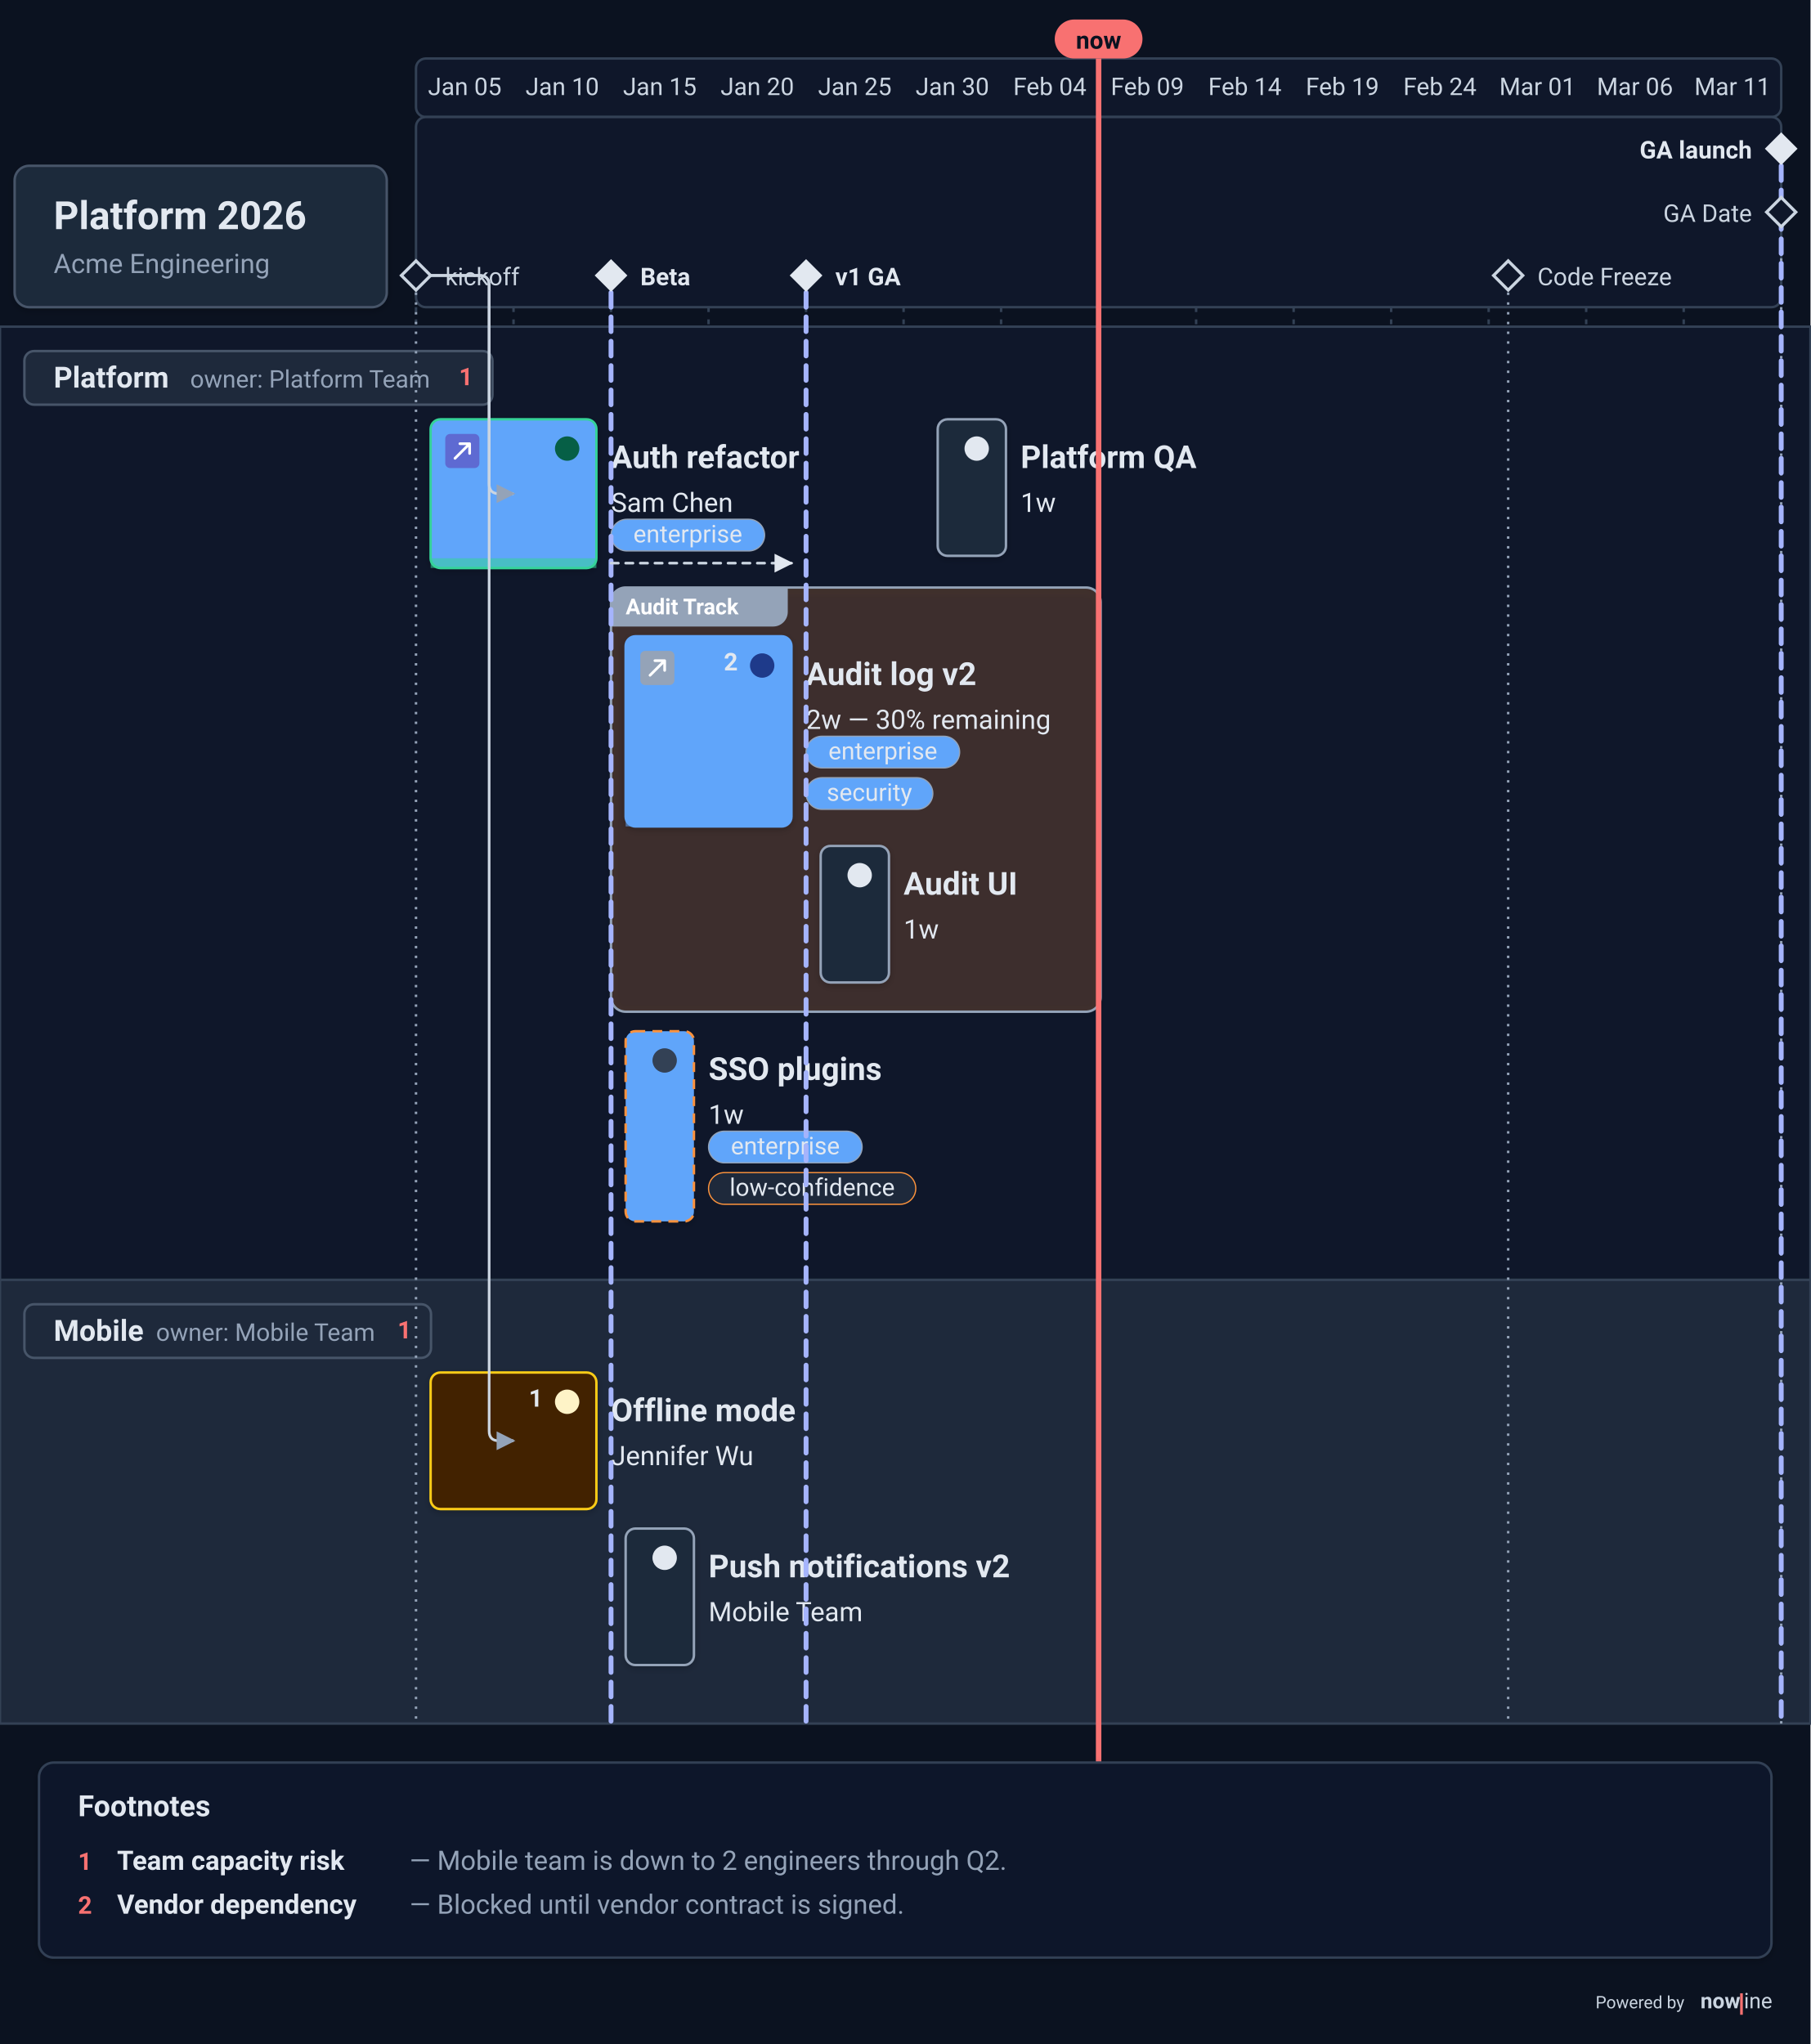
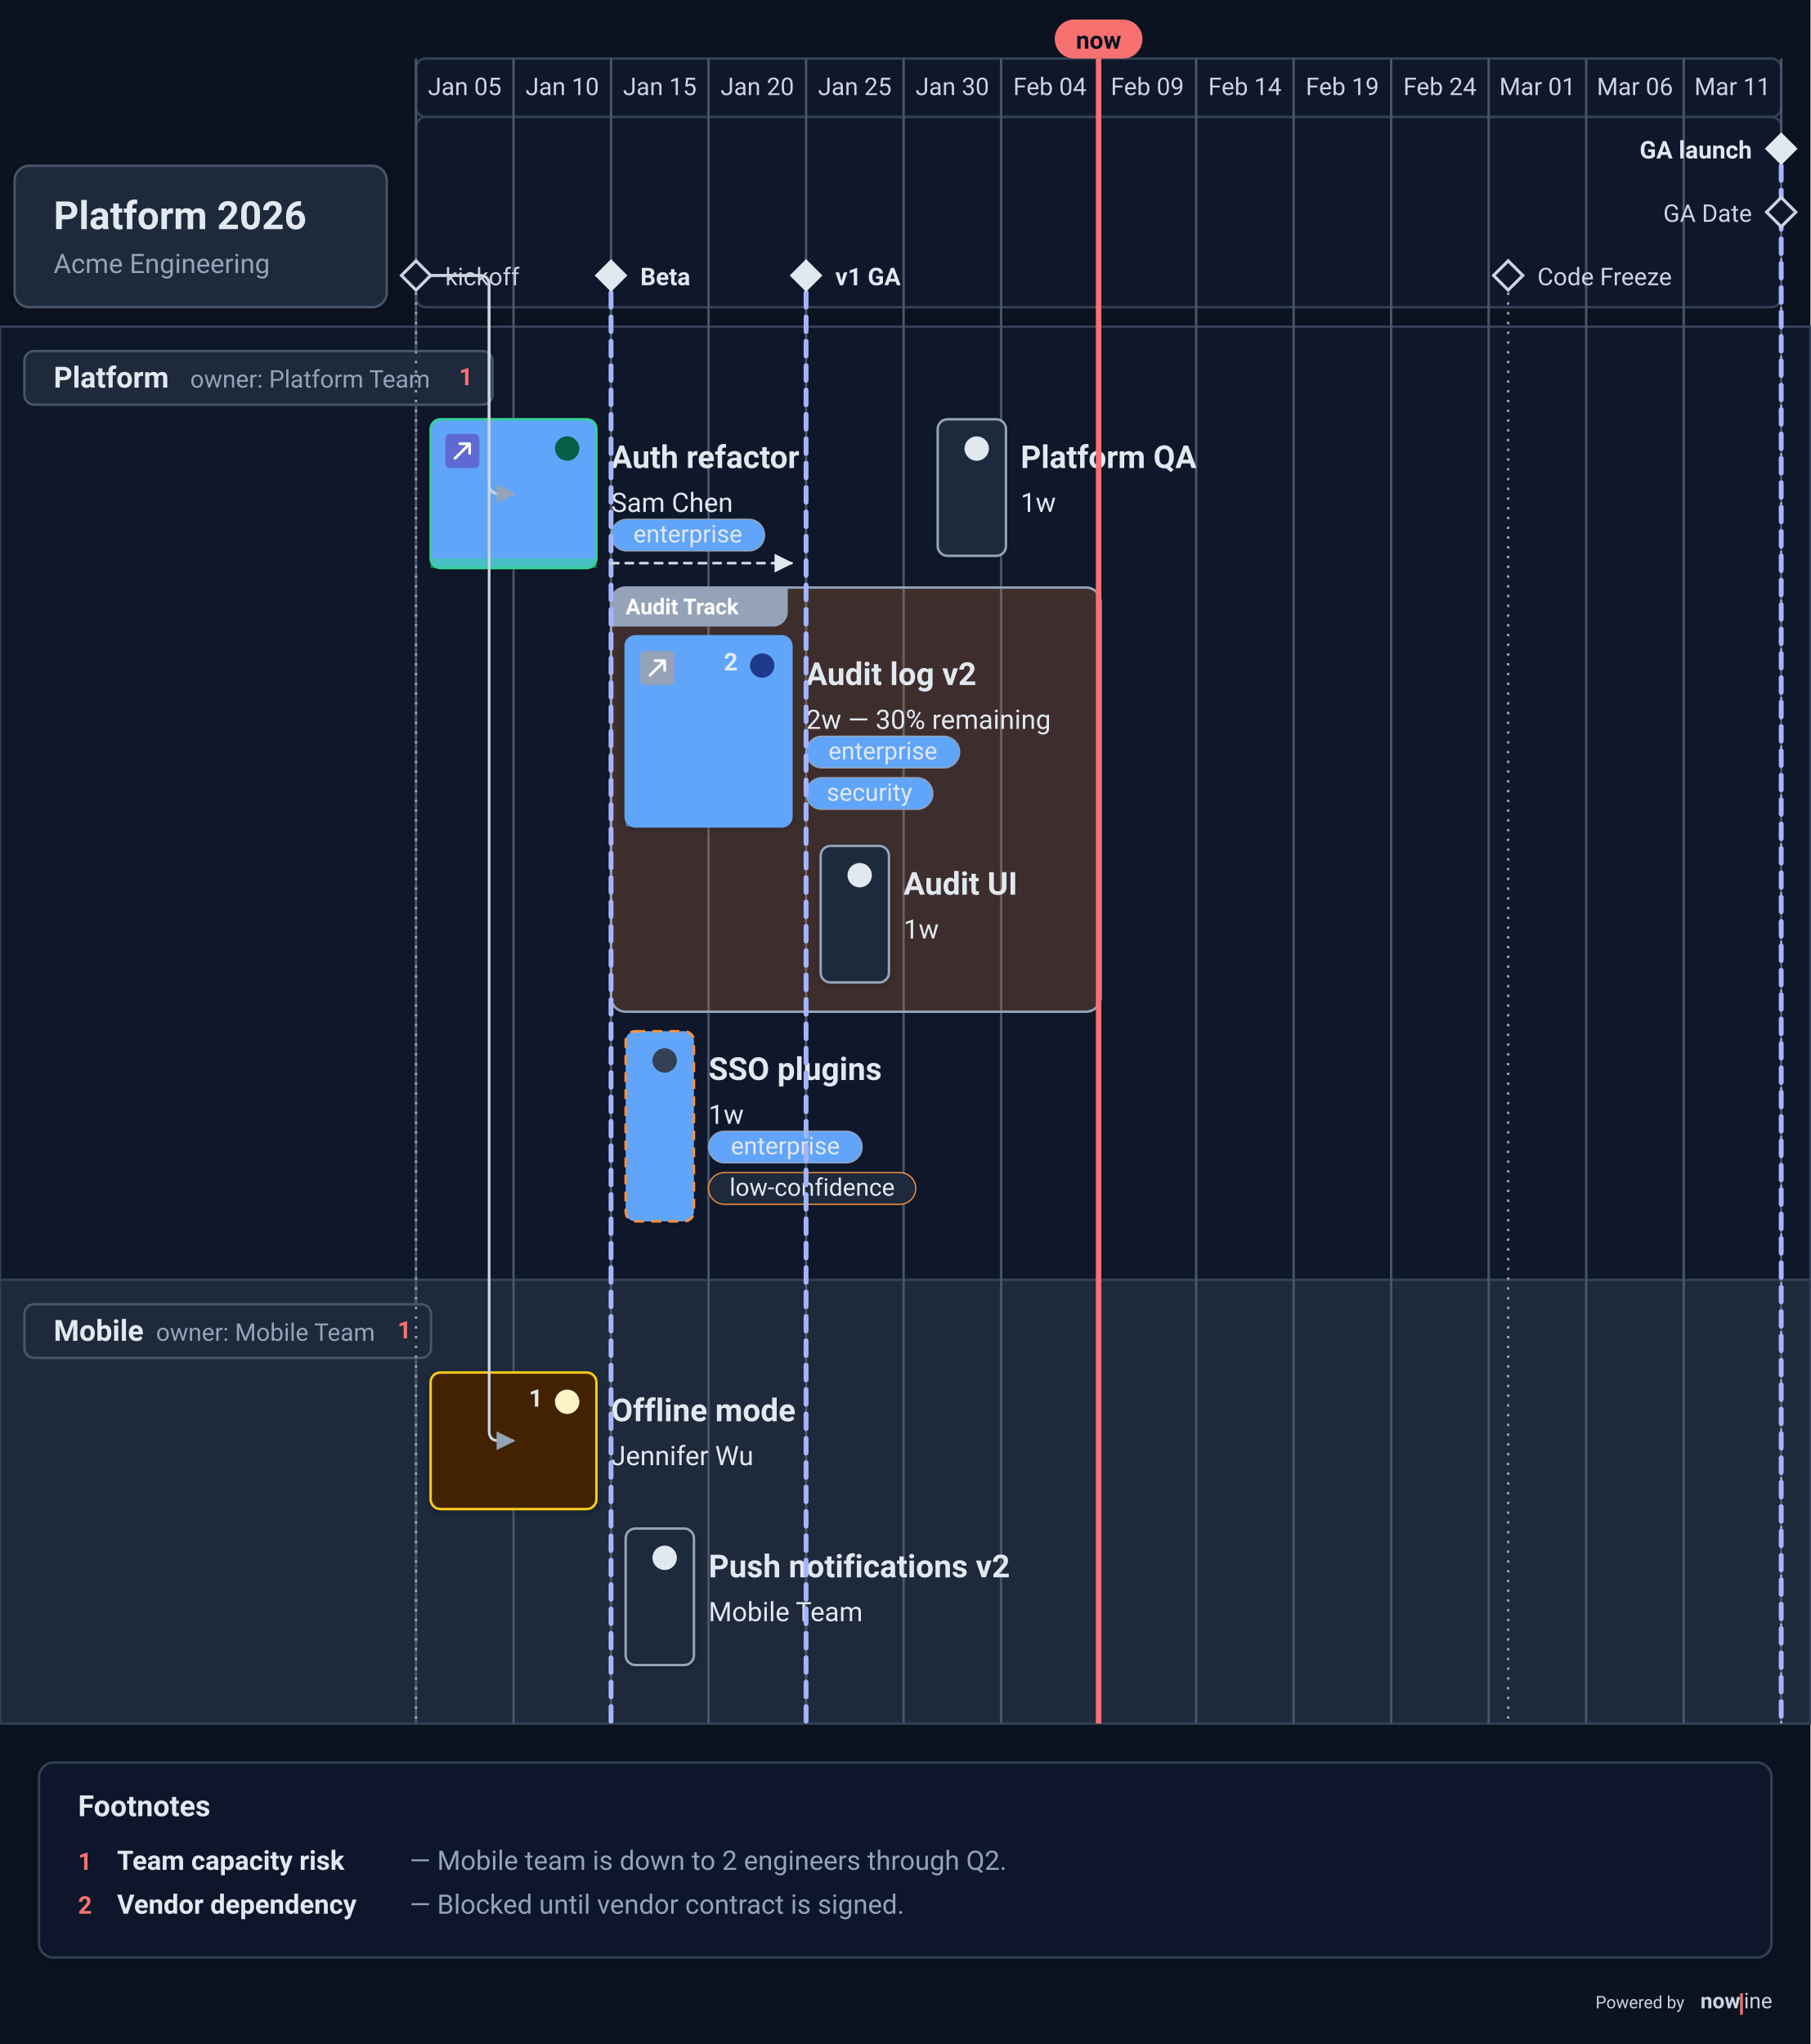
<svg xmlns="http://www.w3.org/2000/svg" data-generator="nowline" data-theme="dark" height="838.44" viewBox="0 0 742.64 838.44" width="742.64">
  <defs>
    <filter height="200%" id="nl-0-root-shadow-subtle" width="200%" x="-50%" y="-50%">
      <feGaussianBlur in="SourceAlpha" stdDeviation="1.5" />
      <feOffset dx="0" dy="1" result="offsetblur" />
      <feComponentTransfer>
        <feFuncA type="linear" slope="0.2" />
      </feComponentTransfer>
      <feMerge>
        <feMergeNode />
        <feMergeNode in="SourceGraphic" />
      </feMerge>
    </filter>
    <filter height="200%" id="nl-0-root-shadow-fuzzy" width="200%" x="-50%" y="-50%">
      <feGaussianBlur in="SourceAlpha" stdDeviation="5" />
      <feOffset dx="0" dy="3" result="offsetblur" />
      <feComponentTransfer>
        <feFuncA type="linear" slope="0.3" />
      </feComponentTransfer>
      <feMerge>
        <feMergeNode />
        <feMergeNode in="SourceGraphic" />
      </feMerge>
    </filter>
    <filter height="200%" id="nl-0-root-shadow-hard" width="200%" x="-50%" y="-50%">
      <feGaussianBlur in="SourceAlpha" stdDeviation="0" />
      <feOffset dx="2" dy="2" result="offsetblur" />
      <feComponentTransfer>
        <feFuncA type="linear" slope="0.45" />
      </feComponentTransfer>
      <feMerge>
        <feMergeNode />
        <feMergeNode in="SourceGraphic" />
      </feMerge>
    </filter>
    <marker id="nl-arrow" viewBox="0 0 10 10" refX="9" refY="5" markerWidth="7" markerHeight="7" orient="auto">
      <path d="M 0 0 L 10 5 L 0 10 z" fill="#94a3b8" />
    </marker>
    <marker id="nl-arrow-light" viewBox="0 0 10 10" refX="9" refY="5" markerWidth="7" markerHeight="7" orient="auto">
      <path d="M 0 0 L 10 5 L 0 10 z" fill="#64748b" />
    </marker>
    <marker id="nl-arrow-dark" viewBox="0 0 10 10" refX="9" refY="5" markerWidth="7" markerHeight="7" orient="auto">
      <path d="M 0 0 L 10 5 L 0 10 z" fill="#e2e8f0" />
    </marker>
  </defs>
  <rect fill="#0b1220" height="838.44" width="742.64" x="0" y="0" />
  <g data-layer="timeline">
    <rect fill="#0f172a" height="24" rx="4" ry="4" stroke="#334155" stroke-width="1" width="560" x="170.64" y="24" />
    <rect fill="#0f172a" height="78" rx="4" ry="4" stroke="#334155" stroke-width="1" width="560" x="170.64" y="48" />
    <text fill="#cbd5e1" font-family="system-ui, -apple-system, &quot;Segoe UI&quot;, Roboto, sans-serif" font-size="10" text-anchor="middle" x="190.64" y="39">Jan 05</text>
-     <line stroke="#334155" stroke-dasharray="2 3" stroke-width="1" x1="170.64" x2="170.64" y1="126" y2="707" />
    <text fill="#cbd5e1" font-family="system-ui, -apple-system, &quot;Segoe UI&quot;, Roboto, sans-serif" font-size="10" text-anchor="middle" x="230.64" y="39">Jan 10</text>
-     <line stroke="#334155" stroke-dasharray="2 3" stroke-width="1" x1="210.64" x2="210.64" y1="126" y2="707" />
    <text fill="#cbd5e1" font-family="system-ui, -apple-system, &quot;Segoe UI&quot;, Roboto, sans-serif" font-size="10" text-anchor="middle" x="270.64" y="39">Jan 15</text>
-     <line stroke="#334155" stroke-dasharray="2 3" stroke-width="1" x1="250.64" x2="250.64" y1="126" y2="707" />
    <text fill="#cbd5e1" font-family="system-ui, -apple-system, &quot;Segoe UI&quot;, Roboto, sans-serif" font-size="10" text-anchor="middle" x="310.64" y="39">Jan 20</text>
-     <line stroke="#334155" stroke-dasharray="2 3" stroke-width="1" x1="290.64" x2="290.64" y1="126" y2="707" />
    <text fill="#cbd5e1" font-family="system-ui, -apple-system, &quot;Segoe UI&quot;, Roboto, sans-serif" font-size="10" text-anchor="middle" x="350.64" y="39">Jan 25</text>
-     <line stroke="#334155" stroke-dasharray="2 3" stroke-width="1" x1="330.64" x2="330.64" y1="126" y2="707" />
    <text fill="#cbd5e1" font-family="system-ui, -apple-system, &quot;Segoe UI&quot;, Roboto, sans-serif" font-size="10" text-anchor="middle" x="390.64" y="39">Jan 30</text>
-     <line stroke="#334155" stroke-dasharray="2 3" stroke-width="1" x1="370.64" x2="370.64" y1="126" y2="707" />
    <text fill="#cbd5e1" font-family="system-ui, -apple-system, &quot;Segoe UI&quot;, Roboto, sans-serif" font-size="10" text-anchor="middle" x="430.64" y="39">Feb 04</text>
-     <line stroke="#334155" stroke-dasharray="2 3" stroke-width="1" x1="410.64" x2="410.64" y1="126" y2="707" />
    <text fill="#cbd5e1" font-family="system-ui, -apple-system, &quot;Segoe UI&quot;, Roboto, sans-serif" font-size="10" text-anchor="middle" x="470.64" y="39">Feb 09</text>
-     <line stroke="#334155" stroke-dasharray="2 3" stroke-width="1" x1="450.64" x2="450.64" y1="126" y2="707" />
    <text fill="#cbd5e1" font-family="system-ui, -apple-system, &quot;Segoe UI&quot;, Roboto, sans-serif" font-size="10" text-anchor="middle" x="510.64" y="39">Feb 14</text>
-     <line stroke="#334155" stroke-dasharray="2 3" stroke-width="1" x1="490.64" x2="490.64" y1="126" y2="707" />
    <text fill="#cbd5e1" font-family="system-ui, -apple-system, &quot;Segoe UI&quot;, Roboto, sans-serif" font-size="10" text-anchor="middle" x="550.64" y="39">Feb 19</text>
-     <line stroke="#334155" stroke-dasharray="2 3" stroke-width="1" x1="530.64" x2="530.64" y1="126" y2="707" />
    <text fill="#cbd5e1" font-family="system-ui, -apple-system, &quot;Segoe UI&quot;, Roboto, sans-serif" font-size="10" text-anchor="middle" x="590.64" y="39">Feb 24</text>
-     <line stroke="#334155" stroke-dasharray="2 3" stroke-width="1" x1="570.64" x2="570.64" y1="126" y2="707" />
    <text fill="#cbd5e1" font-family="system-ui, -apple-system, &quot;Segoe UI&quot;, Roboto, sans-serif" font-size="10" text-anchor="middle" x="630.64" y="39">Mar 01</text>
-     <line stroke="#334155" stroke-dasharray="2 3" stroke-width="1" x1="610.64" x2="610.64" y1="126" y2="707" />
    <text fill="#cbd5e1" font-family="system-ui, -apple-system, &quot;Segoe UI&quot;, Roboto, sans-serif" font-size="10" text-anchor="middle" x="670.64" y="39">Mar 06</text>
-     <line stroke="#334155" stroke-dasharray="2 3" stroke-width="1" x1="650.64" x2="650.64" y1="126" y2="707" />
    <text fill="#cbd5e1" font-family="system-ui, -apple-system, &quot;Segoe UI&quot;, Roboto, sans-serif" font-size="10" text-anchor="middle" x="710.64" y="39">Mar 11</text>
-     <line stroke="#334155" stroke-dasharray="2 3" stroke-width="1" x1="690.64" x2="690.64" y1="126" y2="707" />
-     <line stroke="#334155" stroke-dasharray="2 3" stroke-width="1" x1="730.64" x2="730.64" y1="126" y2="707" />
+   </g>
+   <g data-id="platform" data-layer="swimlane-bg">
+     <rect fill="#0f172a" height="391" stroke="#334155" stroke-width="1" width="742.64" x="0" y="134" />
+   </g>
+   <g data-id="mobile" data-layer="swimlane-bg">
+     <rect fill="#1e293b" height="182" stroke="#334155" stroke-width="1" width="742.64" x="0" y="525" />
+   </g>
+   <g data-layer="grid">
+     <line stroke="#475569" stroke-width="1" x1="170.64" x2="170.64" y1="24" y2="707" />
+     <line stroke="#475569" stroke-width="1" x1="210.64" x2="210.64" y1="24" y2="707" />
+     <line stroke="#475569" stroke-width="1" x1="250.64" x2="250.64" y1="24" y2="707" />
+     <line stroke="#475569" stroke-width="1" x1="290.64" x2="290.64" y1="24" y2="707" />
+     <line stroke="#475569" stroke-width="1" x1="330.64" x2="330.64" y1="24" y2="707" />
+     <line stroke="#475569" stroke-width="1" x1="370.64" x2="370.64" y1="24" y2="707" />
+     <line stroke="#475569" stroke-width="1" x1="410.64" x2="410.64" y1="24" y2="707" />
+     <line stroke="#475569" stroke-width="1" x1="450.64" x2="450.64" y1="24" y2="707" />
+     <line stroke="#475569" stroke-width="1" x1="490.64" x2="490.64" y1="24" y2="707" />
+     <line stroke="#475569" stroke-width="1" x1="530.64" x2="530.64" y1="24" y2="707" />
+     <line stroke="#475569" stroke-width="1" x1="570.64" x2="570.64" y1="24" y2="707" />
+     <line stroke="#475569" stroke-width="1" x1="610.64" x2="610.64" y1="24" y2="707" />
+     <line stroke="#475569" stroke-width="1" x1="650.64" x2="650.64" y1="24" y2="707" />
+     <line stroke="#475569" stroke-width="1" x1="690.64" x2="690.64" y1="24" y2="707" />
+     <line stroke="#475569" stroke-width="1" x1="730.64" x2="730.64" y1="24" y2="707" />
  </g>
  <g data-id="platform" data-layer="swimlane">
-     <rect fill="#0f172a" height="391" stroke="#334155" stroke-width="1" width="742.64" x="0" y="134" />
    <rect fill="#1e293b" height="22" rx="4" ry="4" stroke="#475569" stroke-width="1" width="192" x="10" y="144" />
    <text fill="#e2e8f0" font-family="system-ui, -apple-system, &quot;Segoe UI&quot;, Roboto, sans-serif" font-size="12" font-weight="600" x="22" y="159">Platform</text>
    <text fill="#94a3b8" font-family="system-ui, -apple-system, &quot;Segoe UI&quot;, Roboto, sans-serif" font-size="10" x="78" y="159">owner: Platform Team</text>
    <text fill="#f87171" font-family="system-ui, -apple-system, &quot;Segoe UI&quot;, Roboto, sans-serif" font-size="10" font-weight="700" text-anchor="end" x="194" y="158">1</text>
    <g data-id="auth-refactor" data-layer="item">
      <rect fill="#60a5fa" filter="url(#nl-0-root-shadow-subtle)" height="61" rx="4" ry="4" stroke="#34d399" stroke-width="1" width="68" x="176.64" y="172" />
      <rect fill="#34d399" height="4" opacity="0.55" width="68" x="176.64" y="229" />
      <circle cx="232.64" cy="184" fill="#065f46" r="5" />
      <text fill="#e2e8f0" font-family="system-ui, -apple-system, &quot;Segoe UI&quot;, Roboto, sans-serif" font-size="13" font-weight="600" x="250.64" y="192">Auth refactor</text>
      <text fill="#e2e8f0" font-family="system-ui, -apple-system, &quot;Segoe UI&quot;, Roboto, sans-serif" font-size="11" x="250.64" y="210">Sam Chen</text>
      <a href="https://linear.app/acme/issue/ENG-123" rel="noopener" target="_blank">
        <rect fill="#5e6ad2" height="14" rx="2" ry="2" width="14" x="182.64" y="178" />
        <path d="M186.64 188 L192.64 182 M188.64 182 H192.64 V186" fill="none" stroke="#ffffff" stroke-linecap="round" stroke-linejoin="round" stroke-width="1.1" />
      </a>
      <rect fill="#60a5fa" height="13" rx="6.5" ry="6.5" stroke="#94a3b8" stroke-width="0.5" width="63" x="250.64" y="213" />
      <text fill="#e2e8f0" font-family="system-ui, -apple-system, &quot;Segoe UI&quot;, Roboto, sans-serif" font-size="10" font-style="normal" font-weight="400" text-anchor="middle" x="282.14" y="222.5">enterprise</text>
    </g>
    <g data-layer="parallel">
      <g data-id="audit-track" data-layer="group">
        <rect fill="#fb923c" fill-opacity="0.18" filter="url(#nl-0-root-shadow-subtle)" height="174" rx="6" ry="6" stroke="#94a3b8" stroke-width="1" width="200.84" x="250.64" y="241" />
        <path d="M256.64 241H323.14V251A6 6 0 0 1 317.14 257H250.64V247A6 6 0 0 1 256.64 241Z" fill="#94a3b8" />
        <text fill="#ffffff" font-family="system-ui, -apple-system, &quot;Segoe UI&quot;, Roboto, sans-serif" font-size="9" font-weight="600" x="256.64" y="252">Audit Track</text>
        <g data-id="audit-log" data-layer="item">
          <rect fill="#60a5fa" filter="url(#nl-0-root-shadow-subtle)" height="78" rx="4" ry="4" stroke="#60a5fa" stroke-width="1" width="68" x="256.64" y="261" />
          <rect fill="#60a5fa" height="4" opacity="0.55" width="47.6" x="256.64" y="335" />
          <circle cx="312.64" cy="273" fill="#1e3a8a" r="5" />
          <text fill="#e2e8f0" font-family="system-ui, -apple-system, &quot;Segoe UI&quot;, Roboto, sans-serif" font-size="13" font-weight="600" x="330.64" y="281">Audit log v2</text>
          <text fill="#e2e8f0" font-family="system-ui, -apple-system, &quot;Segoe UI&quot;, Roboto, sans-serif" font-size="11" x="330.64" y="299">2w — 30% remaining</text>
          <text fill="#e2e8f0" font-family="system-ui, -apple-system, &quot;Segoe UI&quot;, Roboto, sans-serif" font-size="10" font-weight="700" text-anchor="end" x="302.64" y="275">2</text>
          <a href="https://wiki.acme.com/audit" rel="noopener" target="_blank">
            <rect fill="#94a3b8" height="14" rx="2" ry="2" width="14" x="262.64" y="267" />
            <path d="M266.64 277 L272.64 271 M268.64 271 H272.64 V275" fill="none" stroke="#ffffff" stroke-linecap="round" stroke-linejoin="round" stroke-width="1.1" />
          </a>
          <rect fill="#60a5fa" height="13" rx="6.5" ry="6.5" stroke="#94a3b8" stroke-width="0.5" width="63" x="330.64" y="302" />
          <text fill="#e2e8f0" font-family="system-ui, -apple-system, &quot;Segoe UI&quot;, Roboto, sans-serif" font-size="10" font-style="normal" font-weight="400" text-anchor="middle" x="362.14" y="311.5">enterprise</text>
          <rect fill="#60a5fa" height="13" rx="6.5" ry="6.5" stroke="#94a3b8" stroke-width="0.5" width="52" x="330.64" y="319" />
          <text fill="#e2e8f0" font-family="system-ui, -apple-system, &quot;Segoe UI&quot;, Roboto, sans-serif" font-size="10" font-style="normal" font-weight="400" text-anchor="middle" x="356.64" y="328.5">security</text>
        </g>
        <g data-id="audit-ui" data-layer="item">
          <rect fill="#1e293b" filter="url(#nl-0-root-shadow-subtle)" height="56" rx="4" ry="4" stroke="#94a3b8" stroke-width="1" width="28" x="336.64" y="347" />
          <circle cx="352.64" cy="359" fill="#e2e8f0" r="5" />
          <text fill="#e2e8f0" font-family="system-ui, -apple-system, &quot;Segoe UI&quot;, Roboto, sans-serif" font-size="13" font-weight="600" x="370.64" y="367">Audit UI</text>
          <text fill="#e2e8f0" font-family="system-ui, -apple-system, &quot;Segoe UI&quot;, Roboto, sans-serif" font-size="11" x="370.64" y="385">1w</text>
        </g>
      </g>
      <g data-id="sso" data-layer="item">
        <rect fill="#60a5fa" filter="url(#nl-0-root-shadow-subtle)" height="78" rx="4" ry="4" stroke="#fb923c" stroke-dasharray="4 3" stroke-width="1" width="28" x="256.64" y="423" />
        <circle cx="272.64" cy="435" fill="#334155" r="5" />
        <text fill="#e2e8f0" font-family="system-ui, -apple-system, &quot;Segoe UI&quot;, Roboto, sans-serif" font-size="13" font-weight="600" x="290.64" y="443">SSO plugins</text>
        <text fill="#e2e8f0" font-family="system-ui, -apple-system, &quot;Segoe UI&quot;, Roboto, sans-serif" font-size="11" x="290.64" y="461">1w</text>
        <rect fill="#60a5fa" height="13" rx="6.5" ry="6.5" stroke="#94a3b8" stroke-width="0.5" width="63" x="290.64" y="464" />
        <text fill="#e2e8f0" font-family="system-ui, -apple-system, &quot;Segoe UI&quot;, Roboto, sans-serif" font-size="10" font-style="normal" font-weight="400" text-anchor="middle" x="322.14" y="473.5">enterprise</text>
        <rect fill="#1e293b" height="13" rx="6.5" ry="6.5" stroke="#fb923c" stroke-width="0.5" width="85" x="290.64" y="481" />
        <text fill="#e2e8f0" font-family="system-ui, -apple-system, &quot;Segoe UI&quot;, Roboto, sans-serif" font-size="10" font-style="normal" font-weight="400" text-anchor="middle" x="333.14" y="490.5">low-confidence</text>
      </g>
    </g>
    <g data-id="platform-qa" data-layer="item">
      <rect fill="#1e293b" filter="url(#nl-0-root-shadow-subtle)" height="56" rx="4" ry="4" stroke="#94a3b8" stroke-width="1" width="28" x="384.64" y="172" />
      <circle cx="400.64" cy="184" fill="#e2e8f0" r="5" />
      <text fill="#e2e8f0" font-family="system-ui, -apple-system, &quot;Segoe UI&quot;, Roboto, sans-serif" font-size="13" font-weight="600" x="418.64" y="192">Platform QA</text>
      <text fill="#e2e8f0" font-family="system-ui, -apple-system, &quot;Segoe UI&quot;, Roboto, sans-serif" font-size="11" x="418.64" y="210">1w</text>
    </g>
  </g>
  <g data-id="mobile" data-layer="swimlane">
-     <rect fill="#1e293b" height="182" stroke="#334155" stroke-width="1" width="742.64" x="0" y="525" />
    <rect fill="#1e293b" height="22" rx="4" ry="4" stroke="#475569" stroke-width="1" width="166.8" x="10" y="535" />
    <text fill="#e2e8f0" font-family="system-ui, -apple-system, &quot;Segoe UI&quot;, Roboto, sans-serif" font-size="12" font-weight="600" x="22" y="550">Mobile</text>
    <text fill="#94a3b8" font-family="system-ui, -apple-system, &quot;Segoe UI&quot;, Roboto, sans-serif" font-size="10" x="64" y="550">owner: Mobile Team</text>
    <text fill="#f87171" font-family="system-ui, -apple-system, &quot;Segoe UI&quot;, Roboto, sans-serif" font-size="10" font-weight="700" text-anchor="end" x="168.8" y="549">1</text>
    <g data-id="offline" data-layer="item">
      <rect fill="#422006" filter="url(#nl-0-root-shadow-subtle)" height="56" rx="4" ry="4" stroke="#facc15" stroke-width="1" width="68" x="176.64" y="563" />
      <circle cx="232.64" cy="575" fill="#fef3c7" r="5" />
      <text fill="#e2e8f0" font-family="system-ui, -apple-system, &quot;Segoe UI&quot;, Roboto, sans-serif" font-size="13" font-weight="600" x="250.64" y="583">Offline mode</text>
      <text fill="#e2e8f0" font-family="system-ui, -apple-system, &quot;Segoe UI&quot;, Roboto, sans-serif" font-size="11" x="250.64" y="601">Jennifer Wu</text>
      <text fill="#e2e8f0" font-family="system-ui, -apple-system, &quot;Segoe UI&quot;, Roboto, sans-serif" font-size="10" font-weight="700" text-anchor="end" x="222.64" y="577">1</text>
    </g>
    <g data-id="push-v2" data-layer="item">
      <rect fill="#1e293b" filter="url(#nl-0-root-shadow-subtle)" height="56" rx="4" ry="4" stroke="#94a3b8" stroke-width="1" width="28" x="256.64" y="627" />
      <circle cx="272.64" cy="639" fill="#e2e8f0" r="5" />
      <text fill="#e2e8f0" font-family="system-ui, -apple-system, &quot;Segoe UI&quot;, Roboto, sans-serif" font-size="13" font-weight="600" x="290.64" y="647">Push notifications v2</text>
      <text fill="#e2e8f0" font-family="system-ui, -apple-system, &quot;Segoe UI&quot;, Roboto, sans-serif" font-size="11" x="290.64" y="665">Mobile Team</text>
    </g>
  </g>
  <path d="M170.64 113 L196.64 113 Q200.64 113 200.64 117 L200.64 198.5 Q200.64 202.5 204.64 202.5 L210.64 202.5" fill="none" marker-end="url(#nl-arrow)" stroke="#cbd5e1" stroke-linejoin="round" stroke-width="1.1" />
  <path d="M170.64 113 L196.64 113 Q200.64 113 200.64 117 L200.64 587 Q200.64 591 204.64 591 L210.64 591" fill="none" marker-end="url(#nl-arrow)" stroke="#cbd5e1" stroke-linejoin="round" stroke-width="1.1" />
  <line stroke="#94a3b8" stroke-dasharray="1 3" stroke-width="1" x1="170.64" x2="170.64" y1="120" y2="707" />
  <line stroke="#94a3b8" stroke-dasharray="1 3" stroke-width="1" x1="618.64" x2="618.64" y1="120" y2="707" />
  <line stroke="#94a3b8" stroke-dasharray="1 3" stroke-width="1" x1="730.64" x2="730.64" y1="94" y2="707" />
  <line stroke="#a5b4fc" stroke-dasharray="6 4" stroke-linecap="round" stroke-width="2" x1="250.64" x2="250.64" y1="120" y2="707" />
  <line stroke="#a5b4fc" stroke-dasharray="6 4" stroke-linecap="round" stroke-width="2" x1="330.64" x2="330.64" y1="120" y2="707" />
  <path d="M250.64 231 H324.64" fill="none" marker-end="url(#nl-arrow-dark)" stroke="#cbd5e1" stroke-dasharray="3 3" stroke-linecap="round" stroke-width="1.1" />
  <line stroke="#a5b4fc" stroke-dasharray="6 4" stroke-linecap="round" stroke-width="2" x1="730.64" x2="730.64" y1="68" y2="707" />
  <g data-id="kickoff" data-layer="anchor">
    <path d="M170.64 107 L176.64 113 L170.64 119 L164.64 113 Z" fill="#0f172a" stroke="#cbd5e1" stroke-width="1.25" />
    <text fill="#cbd5e1" font-family="system-ui, -apple-system, &quot;Segoe UI&quot;, Roboto, sans-serif" font-size="10" x="182.64" y="117">kickoff</text>
  </g>
  <g data-id="code-freeze" data-layer="anchor">
    <path d="M618.64 107 L624.64 113 L618.64 119 L612.64 113 Z" fill="#0f172a" stroke="#cbd5e1" stroke-width="1.25" />
    <text fill="#cbd5e1" font-family="system-ui, -apple-system, &quot;Segoe UI&quot;, Roboto, sans-serif" font-size="10" x="630.64" y="117">Code Freeze</text>
  </g>
  <g data-id="ga-date" data-layer="anchor">
    <path d="M730.64 81 L736.64 87 L730.64 93 L724.64 87 Z" fill="#0f172a" stroke="#cbd5e1" stroke-width="1.25" />
    <text fill="#cbd5e1" font-family="system-ui, -apple-system, &quot;Segoe UI&quot;, Roboto, sans-serif" font-size="10" text-anchor="end" x="718.64" y="91">GA Date</text>
  </g>
  <g data-id="beta" data-layer="milestone">
    <path d="M250.64 107 L256.64 113 L250.64 119 L244.64 113 Z" fill="#e2e8f0" stroke="#e2e8f0" stroke-width="1" />
    <text fill="#e2e8f0" font-family="system-ui, -apple-system, &quot;Segoe UI&quot;, Roboto, sans-serif" font-size="10" font-weight="600" x="262.64" y="117">Beta</text>
  </g>
  <g data-id="v1-ga" data-layer="milestone">
    <path d="M330.64 107 L336.64 113 L330.64 119 L324.64 113 Z" fill="#e2e8f0" stroke="#e2e8f0" stroke-width="1" />
    <text fill="#e2e8f0" font-family="system-ui, -apple-system, &quot;Segoe UI&quot;, Roboto, sans-serif" font-size="10" font-weight="600" x="342.64" y="117">v1 GA</text>
  </g>
  <g data-id="ga-launch" data-layer="milestone">
    <path d="M730.64 55 L736.64 61 L730.64 67 L724.64 61 Z" fill="#e2e8f0" stroke="#e2e8f0" stroke-width="1" />
    <text fill="#e2e8f0" font-family="system-ui, -apple-system, &quot;Segoe UI&quot;, Roboto, sans-serif" font-size="10" font-weight="600" text-anchor="end" x="718.64" y="65">GA launch</text>
  </g>
  <g data-layer="nowline">
-     <line stroke="#f87171" stroke-width="2.25" x1="450.64" x2="450.64" y1="24" y2="803" />
+     <line stroke="#f87171" stroke-width="2.25" x1="450.64" x2="450.64" y1="24" y2="707" />
    <rect fill="#f87171" height="16" rx="8" ry="8" width="36" x="432.64" y="8" />
    <text fill="#0b1220" font-family="system-ui, -apple-system, &quot;Segoe UI&quot;, Roboto, sans-serif" font-size="10" font-weight="700" text-anchor="middle" x="450.64" y="20">now</text>
  </g>
  <g data-layer="footnotes">
    <rect fill="#0f172a" filter="url(#nl-0-root-shadow-subtle)" height="80" rx="6" ry="6" stroke="#334155" stroke-width="1" width="710.64" x="16" y="723" />
    <text fill="#e2e8f0" font-family="system-ui, -apple-system, &quot;Segoe UI&quot;, Roboto, sans-serif" font-size="12" font-weight="700" x="32" y="745">Footnotes</text>
    <text fill="#f87171" font-family="system-ui, -apple-system, &quot;Segoe UI&quot;, Roboto, sans-serif" font-size="10" font-weight="700" x="32" y="767">1</text>
    <text fill="#e2e8f0" font-family="system-ui, -apple-system, &quot;Segoe UI&quot;, Roboto, sans-serif" font-size="11" font-weight="600" x="48" y="767">Team capacity risk</text>
    <text fill="#94a3b8" font-family="system-ui, -apple-system, &quot;Segoe UI&quot;, Roboto, sans-serif" font-size="11" x="168" y="767">— Mobile team is down to 2 engineers through Q2.</text>
    <text fill="#f87171" font-family="system-ui, -apple-system, &quot;Segoe UI&quot;, Roboto, sans-serif" font-size="10" font-weight="700" x="32" y="785">2</text>
    <text fill="#e2e8f0" font-family="system-ui, -apple-system, &quot;Segoe UI&quot;, Roboto, sans-serif" font-size="11" font-weight="600" x="48" y="785">Vendor dependency</text>
    <text fill="#94a3b8" font-family="system-ui, -apple-system, &quot;Segoe UI&quot;, Roboto, sans-serif" font-size="11" x="168" y="785">— Blocked until vendor contract is signed.</text>
  </g>
  <g data-id="nl-0-root-header" data-layer="header">
    <rect fill="#1e293b" filter="url(#nl-0-root-shadow-subtle)" height="58" rx="6" ry="6" stroke="#475569" stroke-width="1" width="152.64" x="6" y="68" />
    <text fill="#e2e8f0" font-family="system-ui, -apple-system, &quot;Segoe UI&quot;, Roboto, sans-serif" font-size="16" font-weight="600" x="22" y="94">Platform 2026</text>
    <text fill="#94a3b8" font-family="system-ui, -apple-system, &quot;Segoe UI&quot;, Roboto, sans-serif" font-size="11" x="22" y="112">Acme Engineering</text>
  </g>
  <a aria-label="Powered by nowline" href="https://nowline.io" rel="noopener" target="_blank">
    <g data-layer="attribution">
      <g transform="translate(654.48 815) scale(0.22)">
        <text fill="#cbd5e1" font-family="system-ui, -apple-system, &quot;Segoe UI&quot;, Roboto, sans-serif" font-size="32" font-weight="400" x="0" y="40">Powered by</text>
        <text fill="#cbd5e1" font-family="system-ui, -apple-system, &quot;Segoe UI&quot;, Roboto, sans-serif" font-size="40" font-weight="700" x="195.6" y="40">now</text>
        <rect fill="#f87171" height="40" width="5" x="269.6" y="12" />
        <text fill="#cbd5e1" font-family="system-ui, -apple-system, &quot;Segoe UI&quot;, Roboto, sans-serif" font-size="40" font-weight="400" x="276.6" y="40">ine</text>
      </g>
    </g>
  </a>
</svg>
